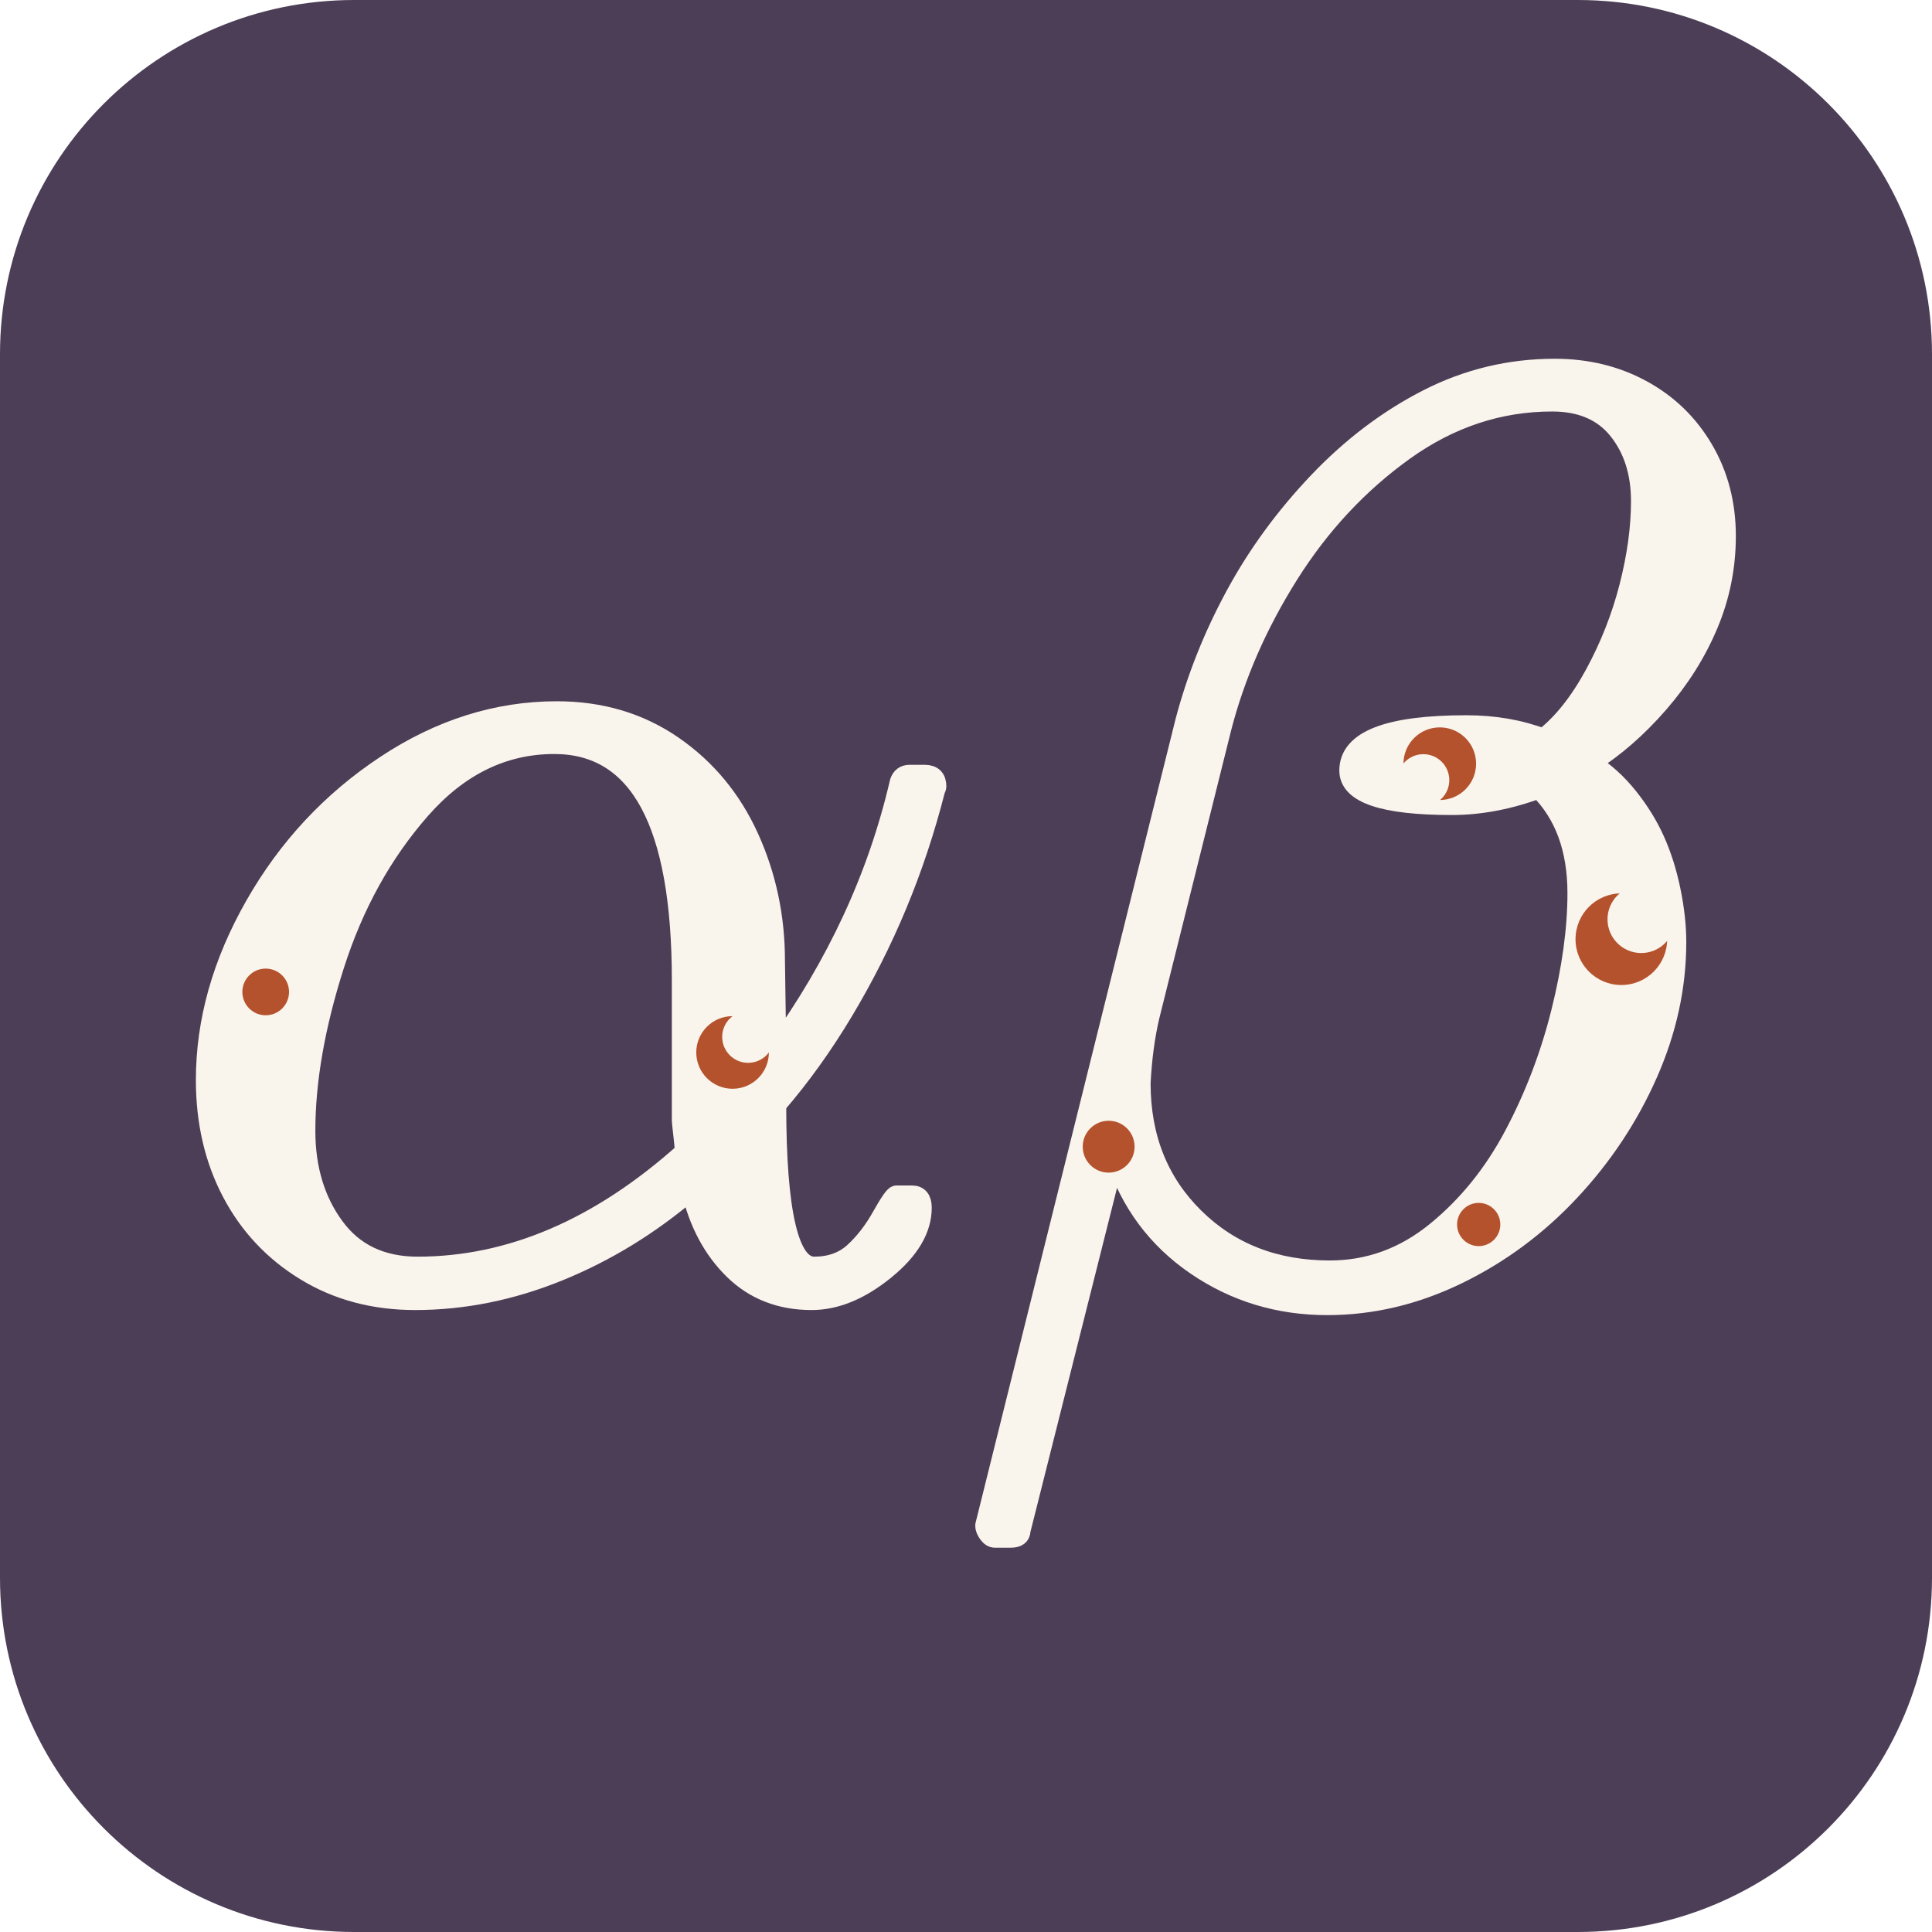
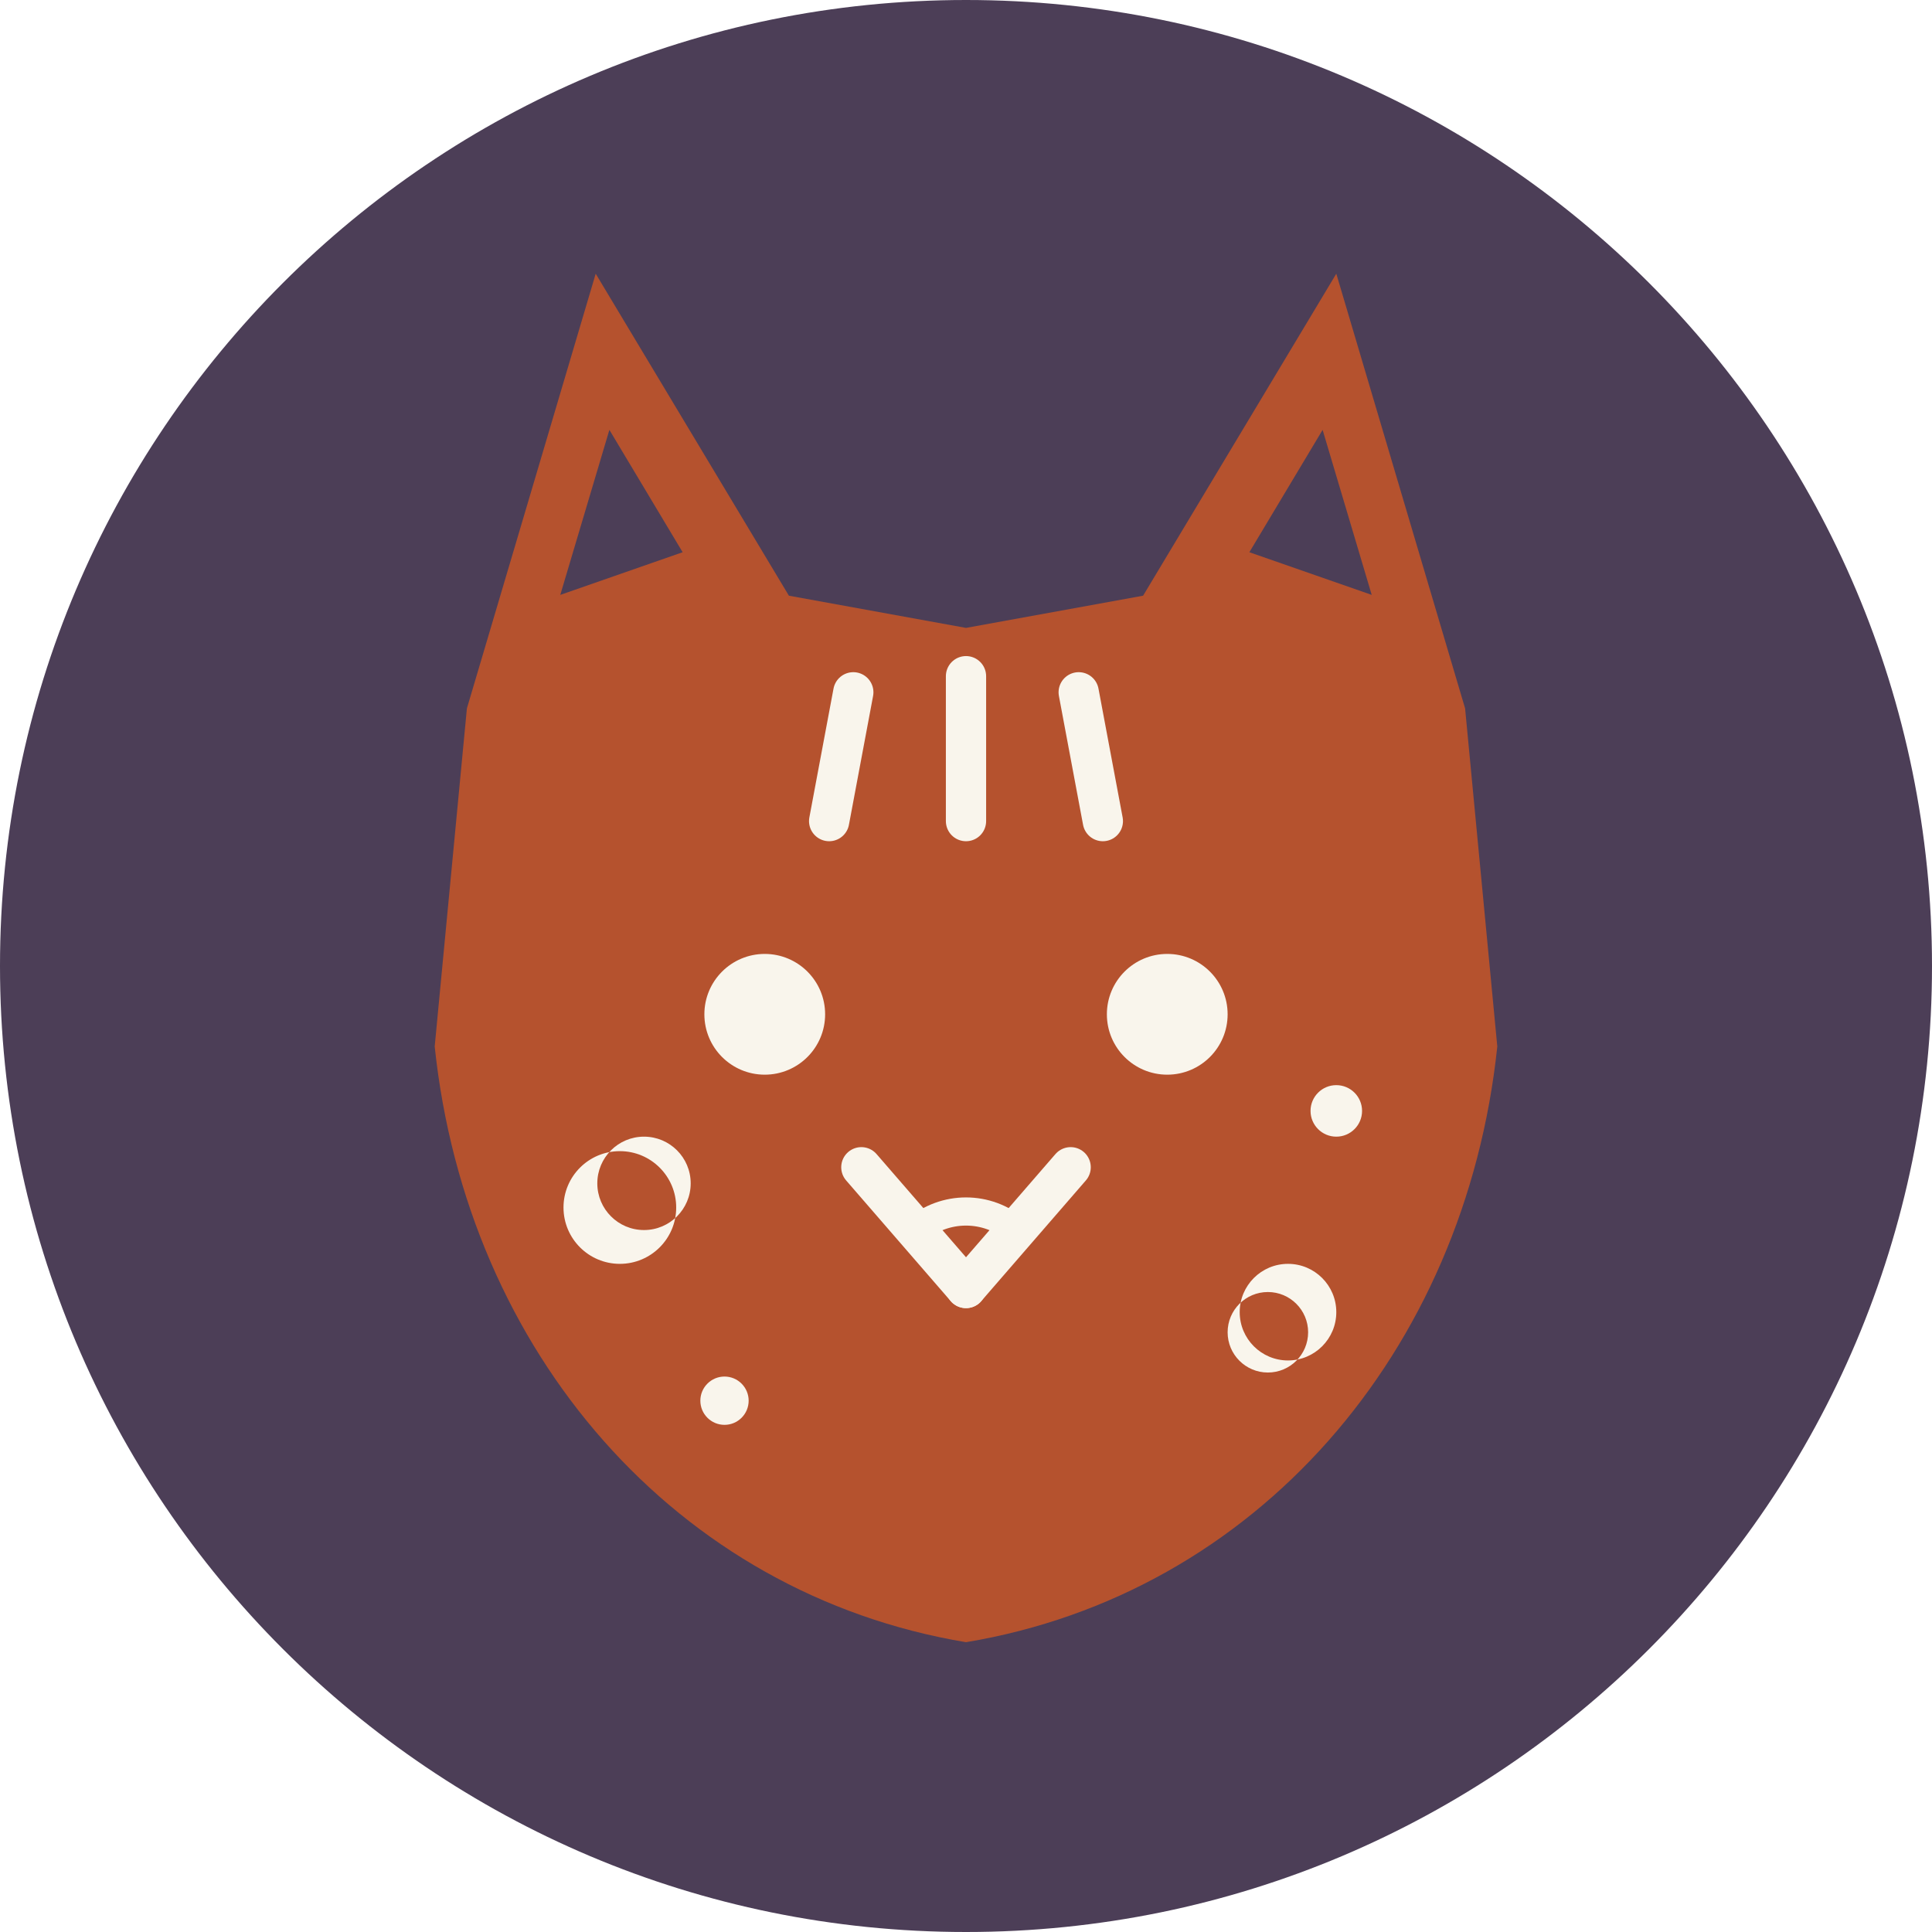
<svg xmlns="http://www.w3.org/2000/svg" viewBox="0 0 240 240">
-   <rect width="240" height="240" rx="44" fill="#4C3E57" />
-   <g transform="translate(120 120) scale(1.074) translate(-120 -120)">
-     <path transform="translate(26.0,157) scale(0.0735,-0.0735)" fill="#F9F5EC" stroke="#F9F5EC" stroke-width="30" stroke-linejoin="round" d="M412 -23Q315 -23 239.5 23.0Q164 69 123.0 147.0Q82 225 82 324Q82 463 159.5 599.0Q237 735 365.5 820.0Q494 905 635 905Q739 905 818.0 850.5Q897 796 938.0 705.5Q979 615 979 512L981 375Q1051 472 1099.5 576.5Q1148 681 1174 793Q1178 805 1190 805H1214Q1233 805 1233 786Q1233 784 1231 780Q1207 686 1171.0 599.5Q1135 513 1086.5 432.0Q1038 351 981 285Q981 31 1040 31Q1078 31 1102.5 53.5Q1127 76 1145.5 109.0Q1164 142 1169 143H1194Q1210 143 1210 123Q1210 72 1151.5 24.5Q1093 -23 1036 -23Q962 -23 913.0 25.0Q864 73 846 150Q750 68 638.0 22.5Q526 -23 412 -23ZM416 31Q635 31 836 211Q835 223 833.0 240.5Q831 258 831 260V481Q831 852 631 852Q511 852 421.0 749.5Q331 647 285.5 504.5Q240 362 240 244Q240 155 285.5 93.0Q331 31 416 31Z" />
-     <path transform="translate(119.3,157) scale(0.0735,-0.0735)" fill="#F9F5EC" stroke="#F9F5EC" stroke-width="30" stroke-linejoin="round" d="M55 -397Q49 -397 44.0 -390.0Q39 -383 39 -377L354 889Q381 991 433.0 1087.0Q485 1183 563.5 1265.5Q642 1348 736.0 1396.0Q830 1444 936 1444Q1012 1444 1073.5 1410.5Q1135 1377 1170.5 1316.5Q1206 1256 1206 1180Q1206 1107 1178.0 1040.5Q1150 974 1100.0 916.5Q1050 859 993 823Q1026 802 1052.0 769.5Q1078 737 1094.0 701.5Q1110 666 1119.0 622.5Q1128 579 1128 541Q1128 436 1083.0 334.0Q1038 232 960.5 149.0Q883 66 783.0 17.5Q683 -31 578 -31Q463 -31 371.0 32.0Q279 95 244 203L96 -385Q96 -397 80 -397ZM582 25Q674 25 748.5 85.5Q823 146 871.5 237.5Q920 329 945.5 431.5Q971 534 971 618Q971 722 911 782Q841 756 774 756Q612 756 612 811Q612 883 797 883Q863 883 918 862Q962 896 998.0 962.0Q1034 1028 1052.5 1100.0Q1071 1172 1071 1235Q1071 1302 1035.5 1346.5Q1000 1391 932 1391Q807 1391 699.5 1314.0Q592 1237 518.0 1119.5Q444 1002 412 877L299 424Q288 377 285 319Q285 191 369.0 108.0Q453 25 582 25ZM674 817Q705 809 776 809Q811 809 846 821Q844 823 838 823Q816 829 791 829Q698 829 674 817Z" />
-     <circle cx="93" cy="130" r="4.2" fill="#B5522E" />
-     <circle cx="94.8" cy="128.2" r="3.0" fill="#F9F5EC" />
-     <circle cx="39" cy="123" r="2.7" fill="#B5522E" />
-     <circle cx="195.8" cy="116.9" r="5.3" fill="#B5522E" />
-     <circle cx="198.1" cy="114.6" r="3.9" fill="#F9F5EC" />
-     <circle cx="174.8" cy="96.6" r="4.2" fill="#B5522E" />
-     <circle cx="172.9" cy="98.5" r="3.0" fill="#F9F5EC" />
-     <circle cx="136.5" cy="140.9" r="3.0" fill="#B5522E" />
-     <circle cx="179.3" cy="149.9" r="2.5" fill="#B5522E" />
-   </g>
+   <circle cx="120" cy="120" r="120" fill="#4C3E57" />
+   <path fill-rule="evenodd" fill="#B5522E" d="     M 58 88 L 74 34 L 98 74 L 120 78 L 142 74 L 166 34 L 182 88 L 186 130     C 182 168 156 198 120 204 C 84 198 58 168 54 130 Z     M 170.4 73.9 L 155.2 68.6 L 164.3 53.4 Z     M 69.6 73.9 L 75.7 53.4 L 84.8 68.6 Z" />
+   <path d="M 106 86 L 103 102" stroke="#F9F5EC" stroke-width="5" stroke-linecap="round" />
+   <path d="M 120 84 L 120 102" stroke="#F9F5EC" stroke-width="5" stroke-linecap="round" />
+   <path d="M 134 86 L 137 102" stroke="#F9F5EC" stroke-width="5" stroke-linecap="round" />
+   <circle cx="95" cy="126" r="7.5" fill="#F9F5EC" />
+   <circle cx="145" cy="126" r="7.5" fill="#F9F5EC" />
+   <path d="M 120 160 L 107 145" stroke="#F9F5EC" stroke-width="5" stroke-linecap="round" />
+   <path d="M 120 160 L 133 145" stroke="#F9F5EC" stroke-width="5" stroke-linecap="round" />
+   <path d="M 113.8 152.8 A 9.5 9.5 0 0 1 126.2 152.8" stroke="#F9F5EC" stroke-width="3.5" fill="none" stroke-linecap="round" />
+   <path fill-rule="evenodd" fill="#F9F5EC" d="     M 77 143 A 7 7 0 1 0 77 157 A 7 7 0 1 0 77 143 Z     M 80 141.2 A 5.8 5.8 0 1 0 80 152.8 A 5.8 5.8 0 1 0 80 141.2 Z" />
+   <path fill-rule="evenodd" fill="#F9F5EC" d="     M 160 157 A 6 6 0 1 0 160 169 A 6 6 0 1 0 160 157 Z     M 157.5 160.5 A 5 5 0 1 0 157.5 170.5 A 5 5 0 1 0 157.5 160.5 Z" />
+   <circle cx="166" cy="138" r="3.2" fill="#F9F5EC" />
+   <circle cx="90" cy="174" r="3" fill="#F9F5EC" />
</svg>
